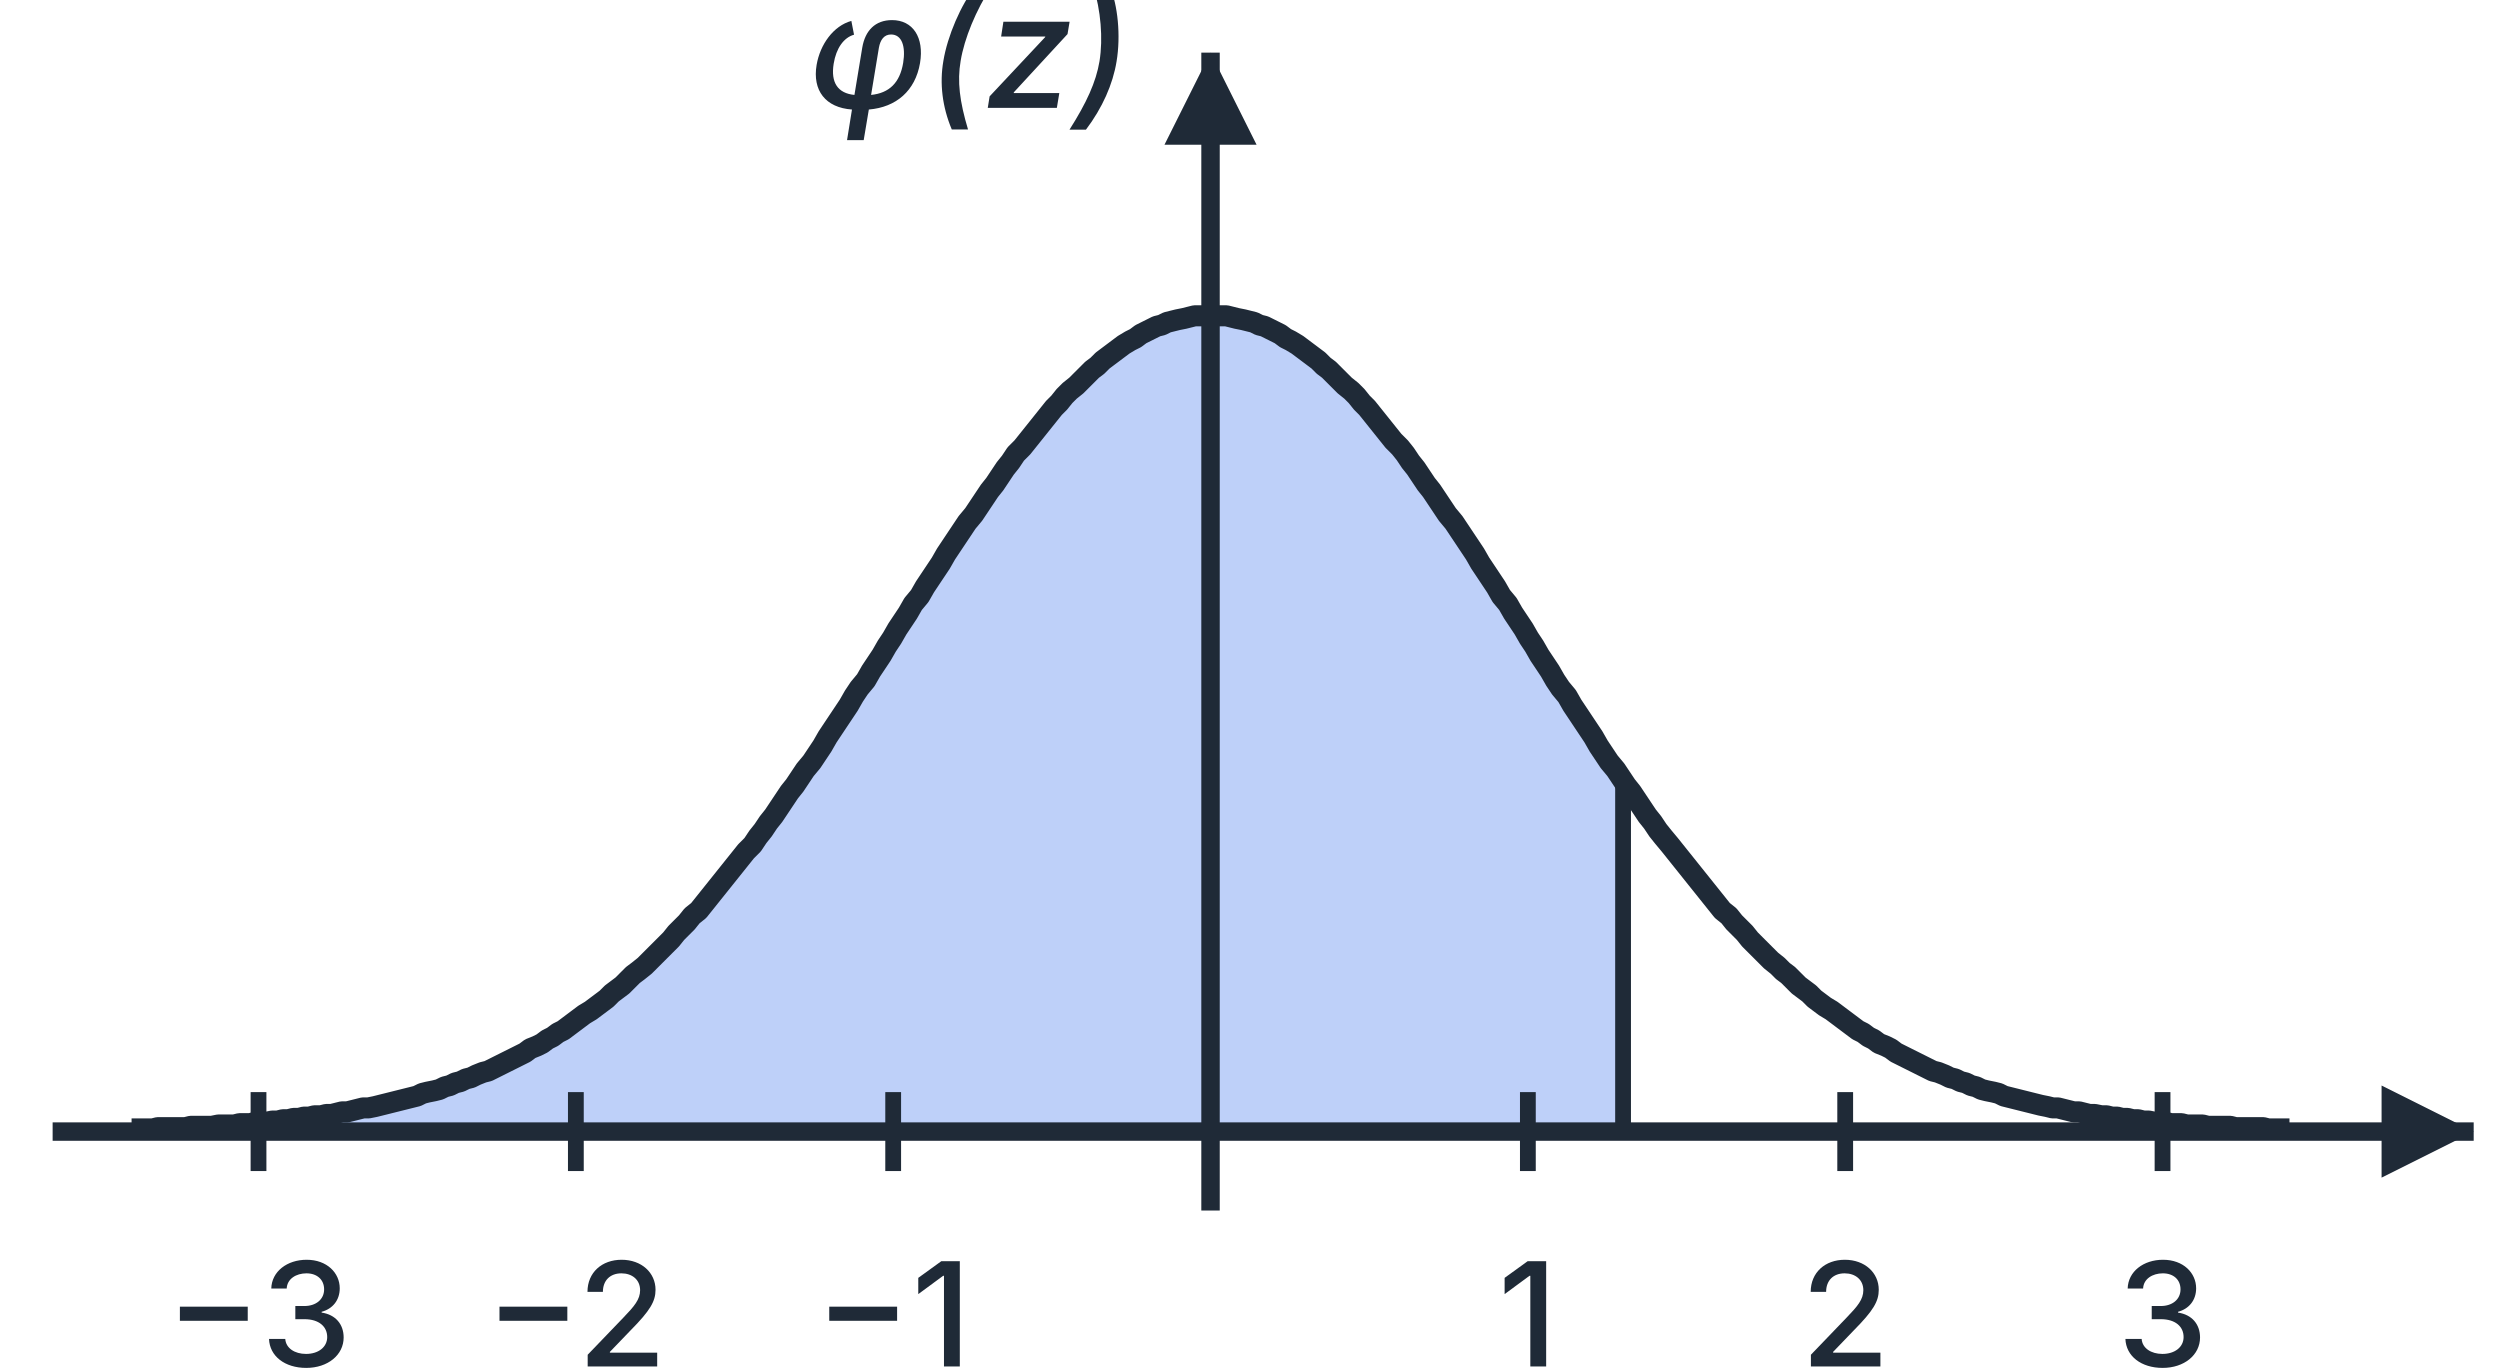
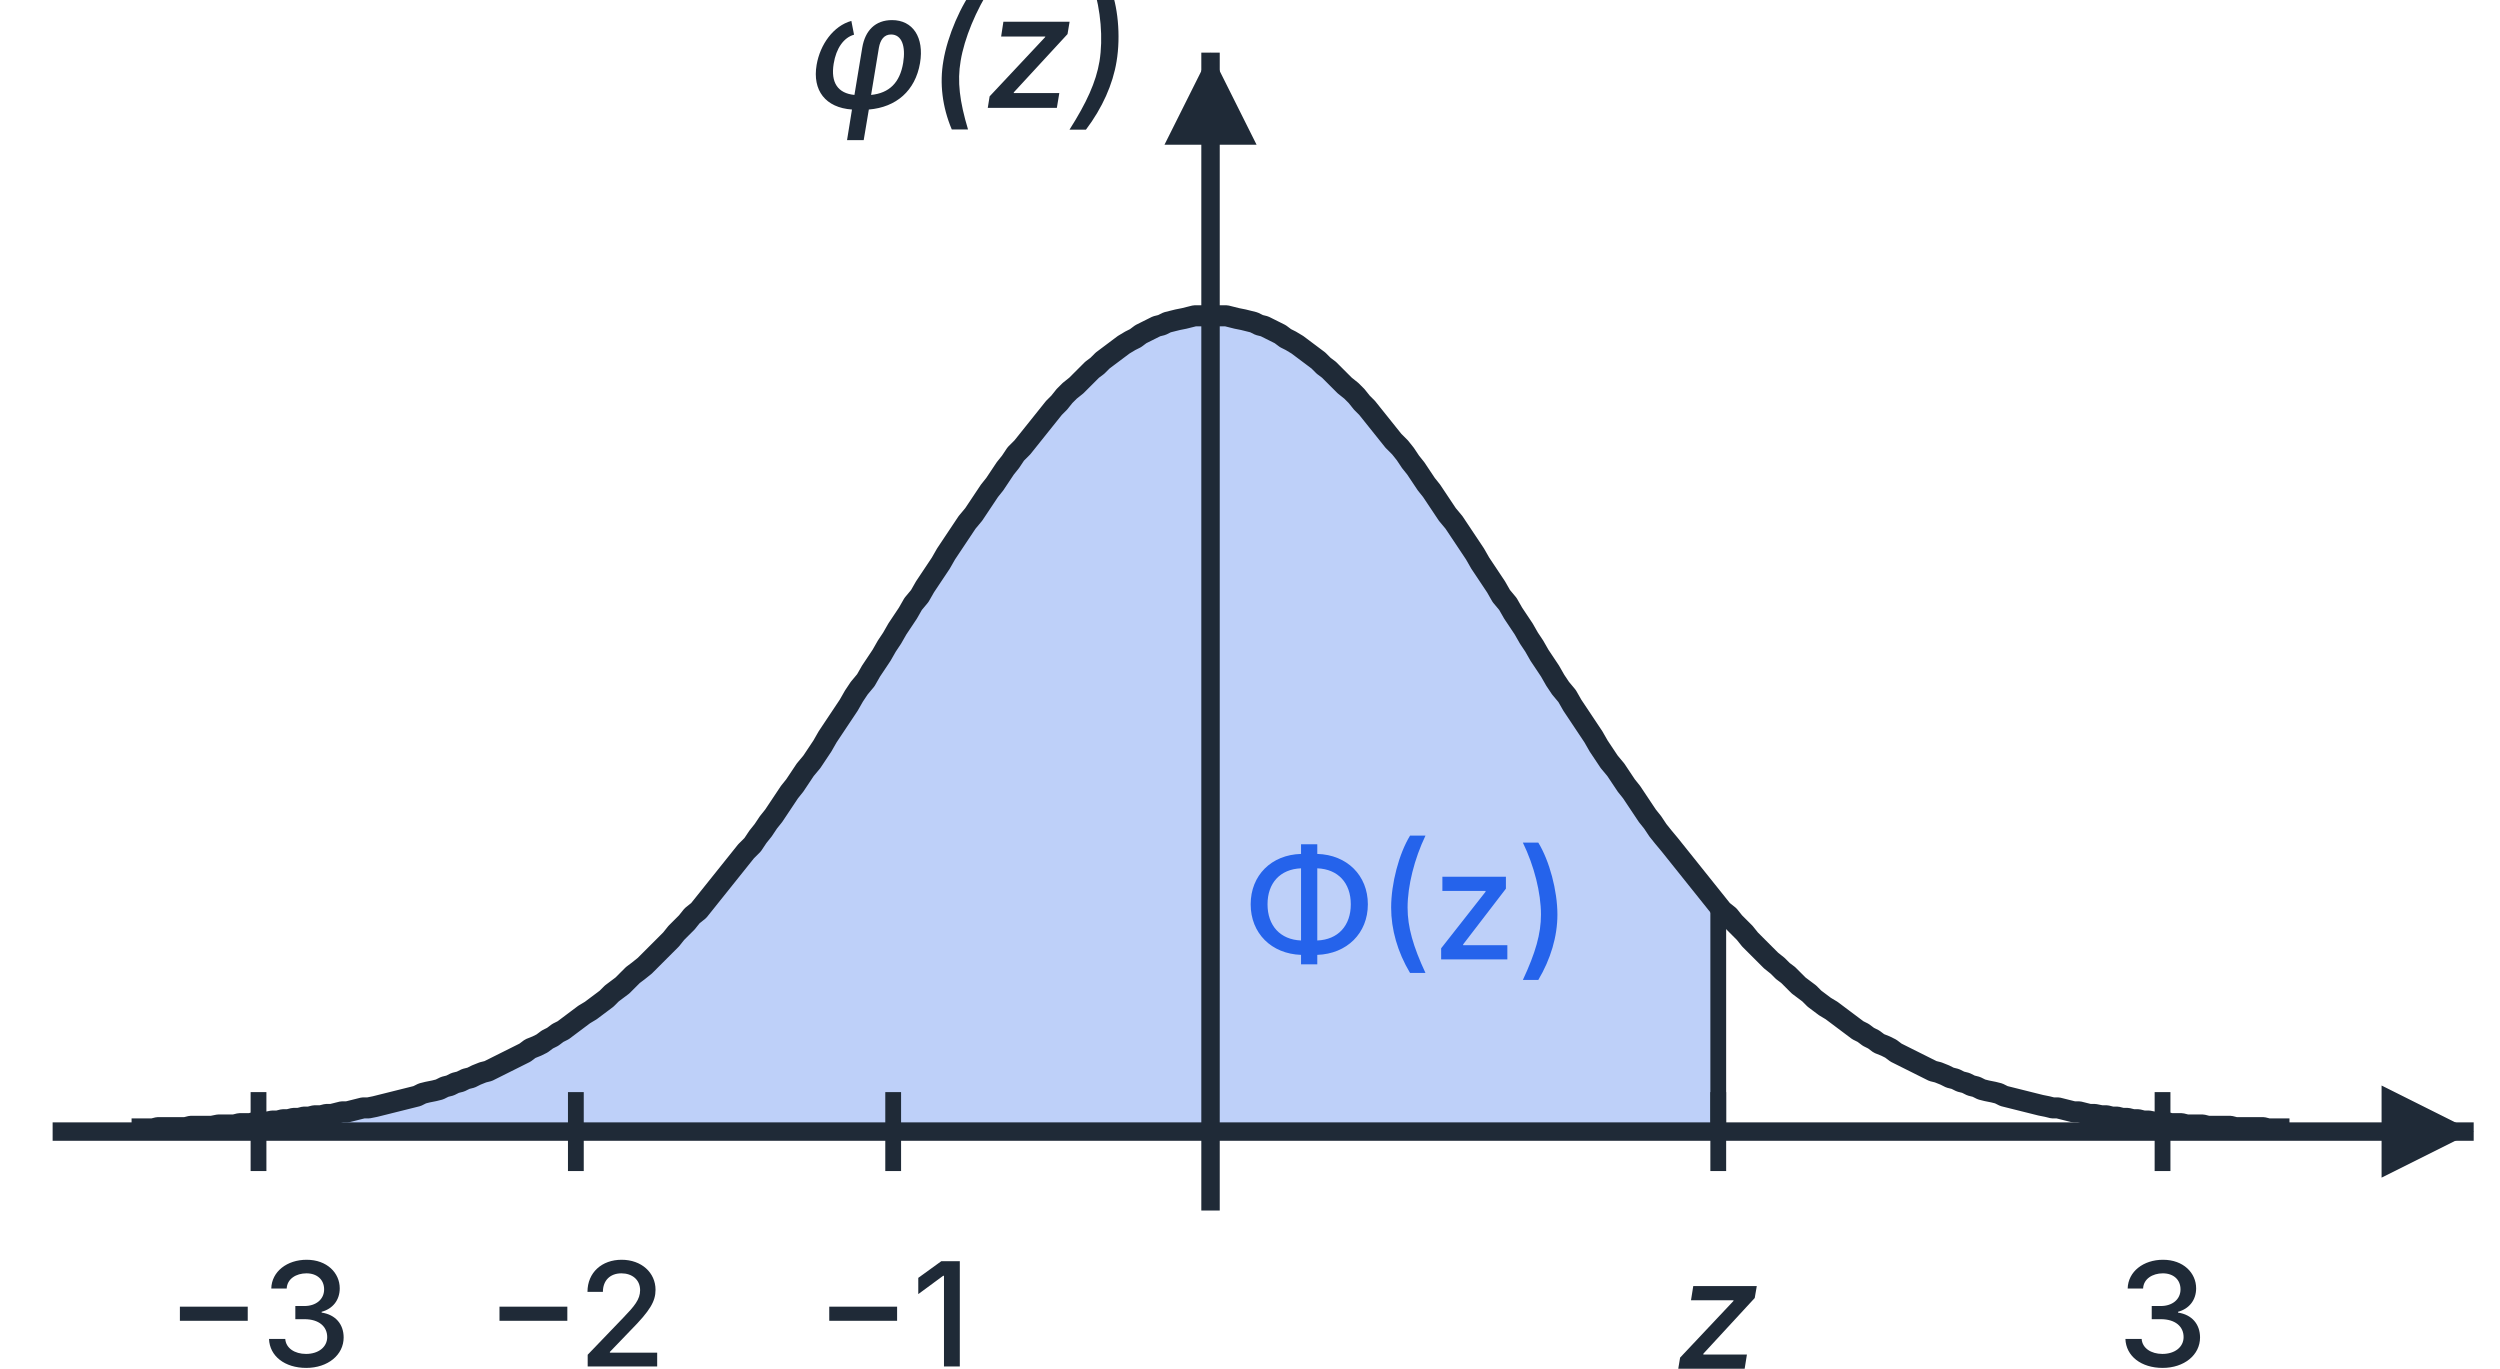
<svg xmlns="http://www.w3.org/2000/svg" viewBox="0 0 190 104" width="190" height="104" font-family="Inter, Arial, sans-serif">
-   <polygon points="10.0,85.8 10.6,85.8 11.1,85.8 11.7,85.8 12.3,85.7 12.8,85.7 13.4,85.7 14.0,85.7 14.5,85.6 15.1,85.6 15.7,85.6 16.2,85.6 16.8,85.5 17.4,85.5 17.9,85.4 18.5,85.4 19.1,85.4 19.6,85.3 20.2,85.3 20.8,85.2 21.3,85.2 21.9,85.1 22.5,85.0 23.0,85.0 23.6,84.9 24.2,84.8 24.7,84.7 25.3,84.6 25.9,84.6 26.4,84.5 27.0,84.4 27.6,84.3 28.1,84.1 28.7,84.0 29.3,83.9 29.8,83.8 30.4,83.6 31.0,83.5 31.5,83.3 32.1,83.2 32.7,83.0 33.2,82.8 33.8,82.6 34.4,82.4 34.9,82.2 35.5,82.0 36.1,81.8 36.6,81.5 37.2,81.3 37.8,81.0 38.3,80.8 38.9,80.5 39.5,80.2 40.0,79.9 40.6,79.6 41.2,79.3 41.7,78.9 42.3,78.6 42.9,78.2 43.4,77.8 44.0,77.4 44.6,77.0 45.1,76.6 45.7,76.2 46.3,75.7 46.8,75.2 47.4,74.8 48.0,74.3 48.5,73.8 49.1,73.2 49.7,72.7 50.2,72.1 50.8,71.6 51.4,71.0 51.9,70.4 52.5,69.8 53.1,69.1 53.6,68.5 54.2,67.8 54.8,67.1 55.3,66.5 55.9,65.7 56.5,65.0 57.0,64.3 57.6,63.5 58.2,62.8 58.7,62.0 59.3,61.2 59.9,60.4 60.4,59.6 61.0,58.8 61.6,58.0 62.1,57.2 62.7,56.3 63.3,55.5 63.8,54.6 64.4,53.7 65.0,52.9 65.5,52.0 66.1,51.1 66.7,50.2 67.2,49.4 67.8,48.5 68.4,47.6 68.9,46.7 69.5,45.8 70.1,44.9 70.6,44.1 71.2,43.2 71.8,42.3 72.3,41.5 72.9,40.6 73.5,39.8 74.0,39.0 74.6,38.1 75.2,37.3 75.7,36.6 76.3,35.8 76.9,35.0 77.4,34.3 78.0,33.5 78.6,32.8 79.1,32.2 79.7,31.5 80.3,30.9 80.8,30.2 81.4,29.6 82.0,29.1 82.5,28.5 83.1,28.0 83.7,27.5 84.2,27.1 84.8,26.6 85.4,26.2 85.9,25.9 86.5,25.5 87.1,25.2 87.6,24.9 88.2,24.7 88.8,24.5 89.3,24.3 89.9,24.2 90.5,24.1 91.0,24.0 91.6,24.0 92.2,23.9 92.7,24.0 93.3,24.0 93.9,24.1 94.4,24.3 95.0,24.4 95.6,24.6 96.1,24.9 96.7,25.1 97.3,25.4 97.8,25.7 98.4,26.1 99.0,26.5 99.5,26.9 100.1,27.4 100.7,27.8 101.2,28.3 101.8,28.9 102.4,29.4 102.9,30.0 103.5,30.6 104.1,31.3 104.6,31.9 105.2,32.6 105.8,33.3 106.4,34.0 106.9,34.7 107.5,35.5 108.1,36.3 108.6,37.1 109.2,37.9 109.8,38.7 110.3,39.5 110.9,40.3 111.5,41.2 112.0,42.0 112.6,42.9 113.2,43.8 113.7,44.6 114.3,45.5 114.9,46.4 115.4,47.3 116.0,48.2 116.6,49.0 117.1,49.9 117.7,50.8 118.3,51.7 118.8,52.6 119.4,53.4 120.0,54.3 120.5,55.2 121.1,56.0 121.7,56.9 122.2,57.7 122.8,58.5 123.4,59.3 123.4,86.0 122.8,86.0 122.2,86.0 121.7,86.0 121.1,86.0 120.5,86.0 120.0,86.0 119.4,86.0 118.8,86.0 118.3,86.0 117.7,86.0 117.1,86.0 116.6,86.0 116.0,86.0 115.4,86.0 114.9,86.0 114.3,86.0 113.7,86.0 113.2,86.0 112.6,86.0 112.0,86.0 111.5,86.0 110.9,86.0 110.3,86.0 109.8,86.0 109.2,86.0 108.6,86.0 108.1,86.0 107.5,86.0 106.9,86.0 106.4,86.0 105.8,86.0 105.2,86.0 104.6,86.0 104.1,86.0 103.5,86.0 102.9,86.0 102.4,86.0 101.8,86.0 101.2,86.0 100.7,86.0 100.1,86.0 99.5,86.0 99.0,86.0 98.4,86.0 97.8,86.0 97.3,86.0 96.7,86.0 96.1,86.0 95.6,86.0 95.0,86.0 94.4,86.0 93.9,86.0 93.3,86.0 92.7,86.0 92.2,86.0 91.6,86.0 91.0,86.0 90.5,86.0 89.9,86.0 89.3,86.0 88.8,86.0 88.2,86.0 87.6,86.0 87.1,86.0 86.5,86.0 85.9,86.0 85.4,86.0 84.8,86.0 84.2,86.0 83.7,86.0 83.1,86.0 82.5,86.0 82.0,86.0 81.4,86.0 80.8,86.0 80.3,86.0 79.7,86.0 79.1,86.0 78.6,86.0 78.0,86.0 77.4,86.0 76.9,86.0 76.3,86.0 75.7,86.0 75.2,86.0 74.6,86.0 74.0,86.0 73.5,86.0 72.9,86.0 72.3,86.0 71.8,86.0 71.2,86.0 70.6,86.0 70.1,86.0 69.5,86.0 68.9,86.0 68.4,86.0 67.8,86.0 67.2,86.0 66.7,86.0 66.1,86.0 65.5,86.0 65.0,86.0 64.4,86.0 63.8,86.0 63.3,86.0 62.7,86.0 62.1,86.0 61.6,86.0 61.0,86.0 60.4,86.0 59.9,86.0 59.3,86.0 58.7,86.0 58.2,86.0 57.6,86.0 57.0,86.0 56.5,86.0 55.9,86.0 55.3,86.0 54.8,86.0 54.2,86.0 53.6,86.0 53.1,86.0 52.5,86.0 51.9,86.0 51.4,86.0 50.8,86.0 50.2,86.0 49.7,86.0 49.1,86.0 48.5,86.0 48.0,86.0 47.4,86.0 46.8,86.0 46.3,86.0 45.7,86.0 45.1,86.0 44.6,86.0 44.0,86.0 43.4,86.0 42.9,86.0 42.3,86.0 41.7,86.0 41.2,86.0 40.6,86.0 40.0,86.0 39.5,86.0 38.9,86.0 38.3,86.0 37.8,86.0 37.2,86.0 36.6,86.0 36.1,86.0 35.5,86.0 34.9,86.0 34.4,86.0 33.8,86.0 33.2,86.0 32.7,86.0 32.1,86.0 31.5,86.0 31.0,86.0 30.4,86.0 29.8,86.0 29.3,86.0 28.7,86.0 28.1,86.0 27.6,86.0 27.0,86.0 26.4,86.0 25.9,86.0 25.3,86.0 24.7,86.0 24.2,86.0 23.6,86.0 23.0,86.0 22.5,86.0 21.9,86.0 21.3,86.0 20.8,86.0 20.2,86.0 19.6,86.0 19.1,86.0 18.5,86.0 17.9,86.0 17.4,86.0 16.8,86.0 16.2,86.0 15.7,86.0 15.1,86.0 14.5,86.0 14.0,86.0 13.4,86.0 12.8,86.0 12.3,86.0 11.7,86.0 11.1,86.0 10.6,86.0 10.0,86.0" fill="#2563eb" fill-opacity="0.3" stroke="none" />
+   <polygon points="10.0,85.8 10.6,85.8 11.2,85.8 11.8,85.8 12.4,85.7 13.0,85.7 13.6,85.7 14.2,85.7 14.8,85.6 15.4,85.6 16.0,85.6 16.6,85.5 17.2,85.5 17.8,85.5 18.4,85.4 19.0,85.4 19.6,85.3 20.2,85.3 20.9,85.2 21.5,85.1 22.1,85.1 22.7,85.0 23.3,84.9 23.9,84.9 24.5,84.8 25.1,84.7 25.7,84.6 26.3,84.5 26.9,84.4 27.5,84.3 28.1,84.1 28.7,84.0 29.3,83.9 29.9,83.7 30.5,83.6 31.1,83.4 31.7,83.3 32.3,83.1 32.9,82.9 33.5,82.7 34.1,82.5 34.7,82.3 35.3,82.1 35.9,81.8 36.5,81.6 37.1,81.3 37.7,81.1 38.3,80.8 38.9,80.5 39.5,80.2 40.1,79.8 40.8,79.5 41.4,79.2 42.0,78.8 42.6,78.4 43.2,78.0 43.8,77.6 44.4,77.2 45.0,76.7 45.6,76.3 46.2,75.8 46.8,75.3 47.4,74.8 48.0,74.3 48.6,73.7 49.2,73.2 49.8,72.6 50.4,72.0 51.0,71.4 51.6,70.7 52.2,70.1 52.8,69.4 53.4,68.7 54.0,68.0 54.6,67.3 55.2,66.6 55.8,65.9 56.4,65.1 57.0,64.3 57.6,63.5 58.2,62.7 58.8,61.9 59.4,61.1 60.0,60.2 60.6,59.3 61.2,58.5 61.9,57.6 62.5,56.7 63.1,55.8 63.7,54.9 64.3,54.0 64.9,53.0 65.5,52.1 66.1,51.2 66.7,50.2 67.3,49.3 67.9,48.4 68.5,47.4 69.1,46.5 69.7,45.5 70.3,44.6 70.9,43.7 71.5,42.8 72.1,41.8 72.7,40.9 73.3,40.0 73.9,39.2 74.5,38.3 75.1,37.4 75.7,36.6 76.3,35.8 76.9,35.0 77.5,34.2 78.1,33.4 78.7,32.7 79.3,31.9 79.9,31.2 80.5,30.6 81.1,29.9 81.8,29.3 82.4,28.7 83.0,28.2 83.6,27.6 84.2,27.1 84.8,26.7 85.4,26.2 86.0,25.9 86.6,25.5 87.2,25.2 87.8,24.9 88.4,24.6 89.0,24.4 89.6,24.3 90.2,24.1 90.8,24.0 91.4,24.0 92.0,23.9 92.6,24.0 93.2,24.0 93.8,24.1 94.4,24.3 95.0,24.4 95.6,24.6 96.2,24.9 96.8,25.2 97.4,25.5 98.0,25.9 98.6,26.2 99.2,26.7 99.8,27.1 100.4,27.6 101.0,28.2 101.6,28.7 102.2,29.3 102.9,29.9 103.5,30.6 104.1,31.2 104.7,31.9 105.3,32.7 105.9,33.4 106.5,34.2 107.1,35.0 107.7,35.8 108.3,36.6 108.9,37.4 109.5,38.3 110.1,39.2 110.7,40.0 111.3,40.9 111.9,41.8 112.5,42.8 113.1,43.7 113.7,44.6 114.3,45.5 114.9,46.5 115.5,47.4 116.1,48.4 116.7,49.3 117.3,50.2 117.9,51.2 118.5,52.1 119.1,53.0 119.7,54.0 120.3,54.9 120.9,55.8 121.5,56.7 122.1,57.6 122.8,58.5 123.4,59.3 124.0,60.2 124.6,61.1 125.2,61.9 125.8,62.7 126.4,63.5 127.0,64.3 127.6,65.1 128.2,65.9 128.8,66.6 129.4,67.3 130.0,68.0 130.6,68.7 130.6,86.0 130.0,86.0 129.4,86.0 128.8,86.0 128.2,86.0 127.6,86.0 127.0,86.0 126.4,86.0 125.8,86.0 125.2,86.0 124.6,86.0 124.0,86.0 123.4,86.0 122.8,86.0 122.1,86.0 121.5,86.0 120.9,86.0 120.3,86.0 119.7,86.0 119.1,86.0 118.5,86.0 117.9,86.0 117.3,86.0 116.7,86.0 116.1,86.0 115.5,86.0 114.9,86.0 114.3,86.0 113.7,86.0 113.1,86.0 112.5,86.0 111.9,86.0 111.3,86.0 110.7,86.0 110.1,86.0 109.5,86.0 108.9,86.0 108.3,86.0 107.7,86.0 107.1,86.0 106.5,86.0 105.9,86.0 105.3,86.0 104.7,86.0 104.1,86.0 103.5,86.0 102.9,86.0 102.2,86.0 101.6,86.0 101.0,86.0 100.4,86.0 99.8,86.0 99.2,86.0 98.6,86.0 98.0,86.0 97.4,86.0 96.8,86.0 96.2,86.0 95.6,86.0 95.0,86.0 94.4,86.0 93.8,86.0 93.2,86.0 92.6,86.0 92.0,86.0 91.4,86.0 90.8,86.0 90.2,86.0 89.6,86.0 89.0,86.0 88.4,86.0 87.8,86.0 87.2,86.0 86.6,86.0 86.0,86.0 85.4,86.0 84.8,86.0 84.2,86.0 83.6,86.0 83.0,86.0 82.4,86.0 81.8,86.0 81.1,86.0 80.5,86.0 79.9,86.0 79.3,86.0 78.7,86.0 78.1,86.0 77.5,86.0 76.9,86.0 76.3,86.0 75.7,86.0 75.1,86.0 74.5,86.0 73.9,86.0 73.3,86.0 72.7,86.0 72.1,86.0 71.5,86.0 70.9,86.0 70.3,86.0 69.7,86.0 69.1,86.0 68.5,86.0 67.9,86.0 67.3,86.0 66.7,86.0 66.1,86.0 65.5,86.0 64.9,86.0 64.3,86.0 63.7,86.0 63.1,86.0 62.5,86.0 61.9,86.0 61.2,86.0 60.6,86.0 60.0,86.0 59.4,86.0 58.8,86.0 58.2,86.0 57.6,86.0 57.0,86.0 56.4,86.0 55.8,86.0 55.2,86.0 54.6,86.0 54.0,86.0 53.4,86.0 52.8,86.0 52.2,86.0 51.6,86.0 51.0,86.0 50.4,86.0 49.8,86.0 49.2,86.0 48.6,86.0 48.0,86.0 47.4,86.0 46.8,86.0 46.2,86.0 45.6,86.0 45.0,86.0 44.4,86.0 43.8,86.0 43.2,86.0 42.6,86.0 42.0,86.0 41.4,86.0 40.8,86.0 40.1,86.0 39.5,86.0 38.9,86.0 38.3,86.0 37.7,86.0 37.1,86.0 36.5,86.0 35.9,86.0 35.3,86.0 34.7,86.0 34.1,86.0 33.5,86.0 32.9,86.0 32.3,86.0 31.7,86.0 31.1,86.0 30.5,86.0 29.9,86.0 29.3,86.0 28.7,86.0 28.1,86.0 27.5,86.0 26.9,86.0 26.3,86.0 25.7,86.0 25.1,86.0 24.5,86.0 23.9,86.0 23.3,86.0 22.7,86.0 22.1,86.0 21.5,86.0 20.9,86.0 20.2,86.0 19.6,86.0 19.0,86.0 18.4,86.0 17.8,86.0 17.2,86.0 16.6,86.0 16.0,86.0 15.4,86.0 14.8,86.0 14.2,86.0 13.6,86.0 13.0,86.0 12.4,86.0 11.8,86.0 11.2,86.0 10.6,86.0 10.0,86.0" fill="#2563eb" fill-opacity="0.3" stroke="none" />
  <line x1="4.0" y1="86.0" x2="188.0" y2="86.0" stroke="#1f2a37" stroke-width="1.4" />
  <path d="M188.0,86.0 l-7,-3.5 v7 z" fill="#1f2a37" />
  <line x1="92.0" y1="92.0" x2="92.0" y2="4.0" stroke="#1f2a37" stroke-width="1.4" />
  <path d="M92.0,4.0 l-3.5,7 h7 z" fill="#1f2a37" />
  <text x="192.0" y="102.2" text-anchor="start" font-size="12" fill="#1f2a37" font-weight="500" font-style="italic">z</text>
  <text x="86.0" y="8.2" text-anchor="end" font-size="12" fill="#1f2a37" font-weight="500" font-style="italic">φ(z)</text>
  <polyline points="10.0,85.8 10.4,85.8 10.8,85.8 11.2,85.8 11.6,85.8 12.0,85.7 12.5,85.7 12.9,85.7 13.3,85.7 13.7,85.7 14.1,85.7 14.5,85.6 14.9,85.6 15.3,85.6 15.7,85.6 16.1,85.6 16.6,85.5 17.0,85.5 17.4,85.5 17.8,85.5 18.2,85.4 18.6,85.4 19.0,85.4 19.4,85.3 19.8,85.3 20.2,85.3 20.7,85.2 21.1,85.2 21.5,85.1 21.9,85.1 22.3,85.0 22.7,85.0 23.1,84.9 23.5,84.9 23.9,84.8 24.4,84.8 24.8,84.7 25.2,84.7 25.6,84.6 26.0,84.5 26.4,84.5 26.8,84.4 27.2,84.3 27.6,84.2 28.0,84.2 28.5,84.1 28.9,84.0 29.3,83.9 29.7,83.8 30.1,83.7 30.5,83.6 30.9,83.5 31.3,83.4 31.7,83.3 32.1,83.1 32.5,83.0 33.0,82.9 33.4,82.8 33.8,82.6 34.2,82.5 34.6,82.3 35.0,82.2 35.4,82.0 35.8,81.9 36.2,81.7 36.7,81.5 37.1,81.4 37.5,81.2 37.9,81.0 38.3,80.8 38.7,80.6 39.1,80.4 39.5,80.2 39.9,80.0 40.3,79.7 40.8,79.5 41.2,79.3 41.6,79.0 42.0,78.8 42.4,78.5 42.8,78.3 43.2,78.0 43.6,77.7 44.0,77.4 44.4,77.1 44.9,76.8 45.3,76.5 45.7,76.2 46.1,75.9 46.5,75.5 46.9,75.2 47.3,74.9 47.7,74.5 48.1,74.1 48.5,73.8 49.0,73.4 49.4,73.0 49.8,72.6 50.2,72.2 50.6,71.8 51.0,71.4 51.4,70.9 51.8,70.5 52.2,70.1 52.6,69.6 53.1,69.2 53.5,68.7 53.9,68.2 54.3,67.7 54.7,67.2 55.1,66.7 55.5,66.2 55.9,65.7 56.3,65.2 56.7,64.7 57.2,64.2 57.6,63.6 58.0,63.1 58.4,62.5 58.8,62.0 59.2,61.4 59.6,60.8 60.0,60.2 60.4,59.7 60.8,59.1 61.2,58.5 61.7,57.9 62.1,57.3 62.5,56.7 62.9,56.0 63.3,55.4 63.7,54.8 64.1,54.2 64.5,53.6 64.9,52.9 65.3,52.3 65.8,51.7 66.2,51.0 66.6,50.4 67.0,49.8 67.4,49.1 67.8,48.5 68.2,47.8 68.6,47.2 69.0,46.6 69.4,45.9 69.9,45.3 70.3,44.6 70.7,44.0 71.1,43.4 71.5,42.8 71.9,42.1 72.3,41.5 72.7,40.9 73.1,40.3 73.5,39.7 74.0,39.1 74.4,38.5 74.8,37.9 75.2,37.3 75.6,36.8 76.0,36.2 76.4,35.6 76.8,35.1 77.2,34.5 77.7,34.0 78.1,33.5 78.5,33.0 78.9,32.5 79.3,32.0 79.7,31.5 80.1,31.0 80.5,30.6 80.9,30.1 81.3,29.7 81.8,29.3 82.2,28.9 82.6,28.5 83.0,28.1 83.4,27.8 83.8,27.4 84.2,27.1 84.6,26.8 85.0,26.5 85.4,26.2 85.9,25.9 86.3,25.7 86.7,25.4 87.1,25.2 87.5,25.0 87.9,24.8 88.3,24.7 88.7,24.5 89.1,24.4 89.5,24.3 90.0,24.2 90.4,24.1 90.8,24.0 91.2,24.0 91.6,24.0 92.0,23.9 92.4,24.0 92.8,24.0 93.2,24.0 93.6,24.1 94.0,24.2 94.5,24.3 94.9,24.4 95.3,24.5 95.7,24.7 96.1,24.8 96.5,25.0 96.9,25.2 97.3,25.4 97.7,25.7 98.1,25.9 98.6,26.2 99.0,26.5 99.4,26.8 99.8,27.1 100.2,27.4 100.6,27.8 101.0,28.1 101.4,28.5 101.8,28.9 102.2,29.3 102.7,29.7 103.1,30.1 103.5,30.6 103.9,31.0 104.3,31.5 104.7,32.0 105.1,32.5 105.5,33.0 105.9,33.5 106.4,34.0 106.8,34.5 107.2,35.1 107.6,35.6 108.0,36.2 108.4,36.8 108.8,37.3 109.2,37.9 109.6,38.5 110.0,39.1 110.5,39.7 110.9,40.3 111.3,40.9 111.7,41.5 112.1,42.1 112.5,42.8 112.9,43.4 113.3,44.0 113.7,44.6 114.1,45.3 114.6,45.9 115.0,46.6 115.4,47.2 115.8,47.8 116.2,48.5 116.6,49.1 117.0,49.8 117.4,50.4 117.8,51.0 118.2,51.7 118.6,52.3 119.1,52.9 119.5,53.6 119.9,54.2 120.3,54.8 120.7,55.4 121.1,56.0 121.5,56.7 121.9,57.3 122.3,57.9 122.8,58.5 123.2,59.1 123.6,59.7 124.0,60.2 124.4,60.8 124.8,61.4 125.2,62.0 125.6,62.5 126.0,63.1 126.4,63.6 126.9,64.2 127.3,64.7 127.7,65.2 128.1,65.7 128.5,66.2 128.9,66.7 129.3,67.2 129.7,67.7 130.1,68.2 130.5,68.7 130.9,69.2 131.4,69.6 131.8,70.1 132.2,70.5 132.6,70.9 133.0,71.4 133.4,71.8 133.8,72.2 134.2,72.6 134.6,73.0 135.1,73.4 135.5,73.8 135.9,74.1 136.3,74.5 136.7,74.9 137.1,75.2 137.5,75.5 137.9,75.9 138.3,76.2 138.7,76.5 139.2,76.8 139.6,77.1 140.0,77.4 140.4,77.7 140.8,78.0 141.2,78.3 141.6,78.5 142.0,78.8 142.4,79.0 142.8,79.3 143.3,79.5 143.7,79.7 144.1,80.0 144.5,80.2 144.9,80.4 145.3,80.6 145.7,80.8 146.1,81.0 146.5,81.2 146.9,81.4 147.3,81.5 147.8,81.7 148.2,81.9 148.6,82.0 149.0,82.2 149.4,82.3 149.8,82.5 150.2,82.6 150.6,82.8 151.0,82.9 151.5,83.0 151.9,83.1 152.3,83.3 152.7,83.4 153.1,83.5 153.5,83.6 153.9,83.7 154.3,83.8 154.7,83.9 155.1,84.0 155.6,84.1 156.0,84.2 156.4,84.2 156.8,84.3 157.2,84.4 157.6,84.5 158.0,84.5 158.4,84.6 158.8,84.7 159.2,84.7 159.7,84.8 160.1,84.8 160.5,84.9 160.9,84.9 161.3,85.0 161.7,85.0 162.1,85.1 162.5,85.1 162.9,85.2 163.3,85.2 163.8,85.3 164.2,85.3 164.6,85.3 165.0,85.4 165.4,85.4 165.8,85.4 166.2,85.5 166.6,85.5 167.0,85.5 167.4,85.5 167.8,85.6 168.3,85.6 168.7,85.6 169.1,85.6 169.5,85.6 169.9,85.7 170.3,85.7 170.7,85.7 171.1,85.7 171.5,85.7 172.0,85.7 172.4,85.8 172.8,85.8 173.2,85.8 173.6,85.8 174.0,85.8" fill="none" stroke="#1f2a37" stroke-width="1.6" stroke-linejoin="round" />
  <line x1="19.647" y1="83.0" x2="19.647" y2="89.0" stroke="#1f2a37" stroke-width="1.2" />
  <text x="19.647" y="103.85" text-anchor="middle" font-size="11" fill="#1f2a37" font-weight="500">−3</text>
  <line x1="43.765" y1="83.0" x2="43.765" y2="89.0" stroke="#1f2a37" stroke-width="1.2" />
  <text x="43.765" y="103.85" text-anchor="middle" font-size="11" fill="#1f2a37" font-weight="500">−2</text>
  <line x1="67.882" y1="83.0" x2="67.882" y2="89.0" stroke="#1f2a37" stroke-width="1.2" />
  <text x="67.882" y="103.85" text-anchor="middle" font-size="11" fill="#1f2a37" font-weight="500">−1</text>
-   <line x1="116.118" y1="83.0" x2="116.118" y2="89.0" stroke="#1f2a37" stroke-width="1.2" />
-   <text x="116.118" y="103.85" text-anchor="middle" font-size="11" fill="#1f2a37" font-weight="500">1</text>
-   <line x1="140.235" y1="83.0" x2="140.235" y2="89.0" stroke="#1f2a37" stroke-width="1.2" />
-   <text x="140.235" y="103.85" text-anchor="middle" font-size="11" fill="#1f2a37" font-weight="500">2</text>
  <line x1="164.353" y1="83.0" x2="164.353" y2="89.0" stroke="#1f2a37" stroke-width="1.2" />
  <text x="164.353" y="103.85" text-anchor="middle" font-size="11" fill="#1f2a37" font-weight="500">3</text>
-   <line x1="123.353" y1="86.0" x2="123.353" y2="59.343" stroke="#1f2a37" stroke-width="1.2" stroke-dasharray="" />
-   <text x="123.353" y="113.85" text-anchor="middle" font-size="11" fill="#1f2a37" font-weight="500" font-style="italic">z</text>
+   <line x1="130.588" y1="86.0" x2="130.588" y2="68.746" stroke="#1f2a37" stroke-width="1.2" stroke-dasharray="" />
+   <line x1="130.588" y1="83.0" x2="130.588" y2="89.0" stroke="#1f2a37" stroke-width="1.2" />
+   <text x="130.588" y="104.025" text-anchor="middle" font-size="11.5" fill="#1f2a37" font-weight="500" font-style="italic">z</text>
+   <text x="106.953" y="72.914" text-anchor="middle" font-size="11.5" fill="#2563eb" font-weight="500">Φ(z)</text>
</svg>
